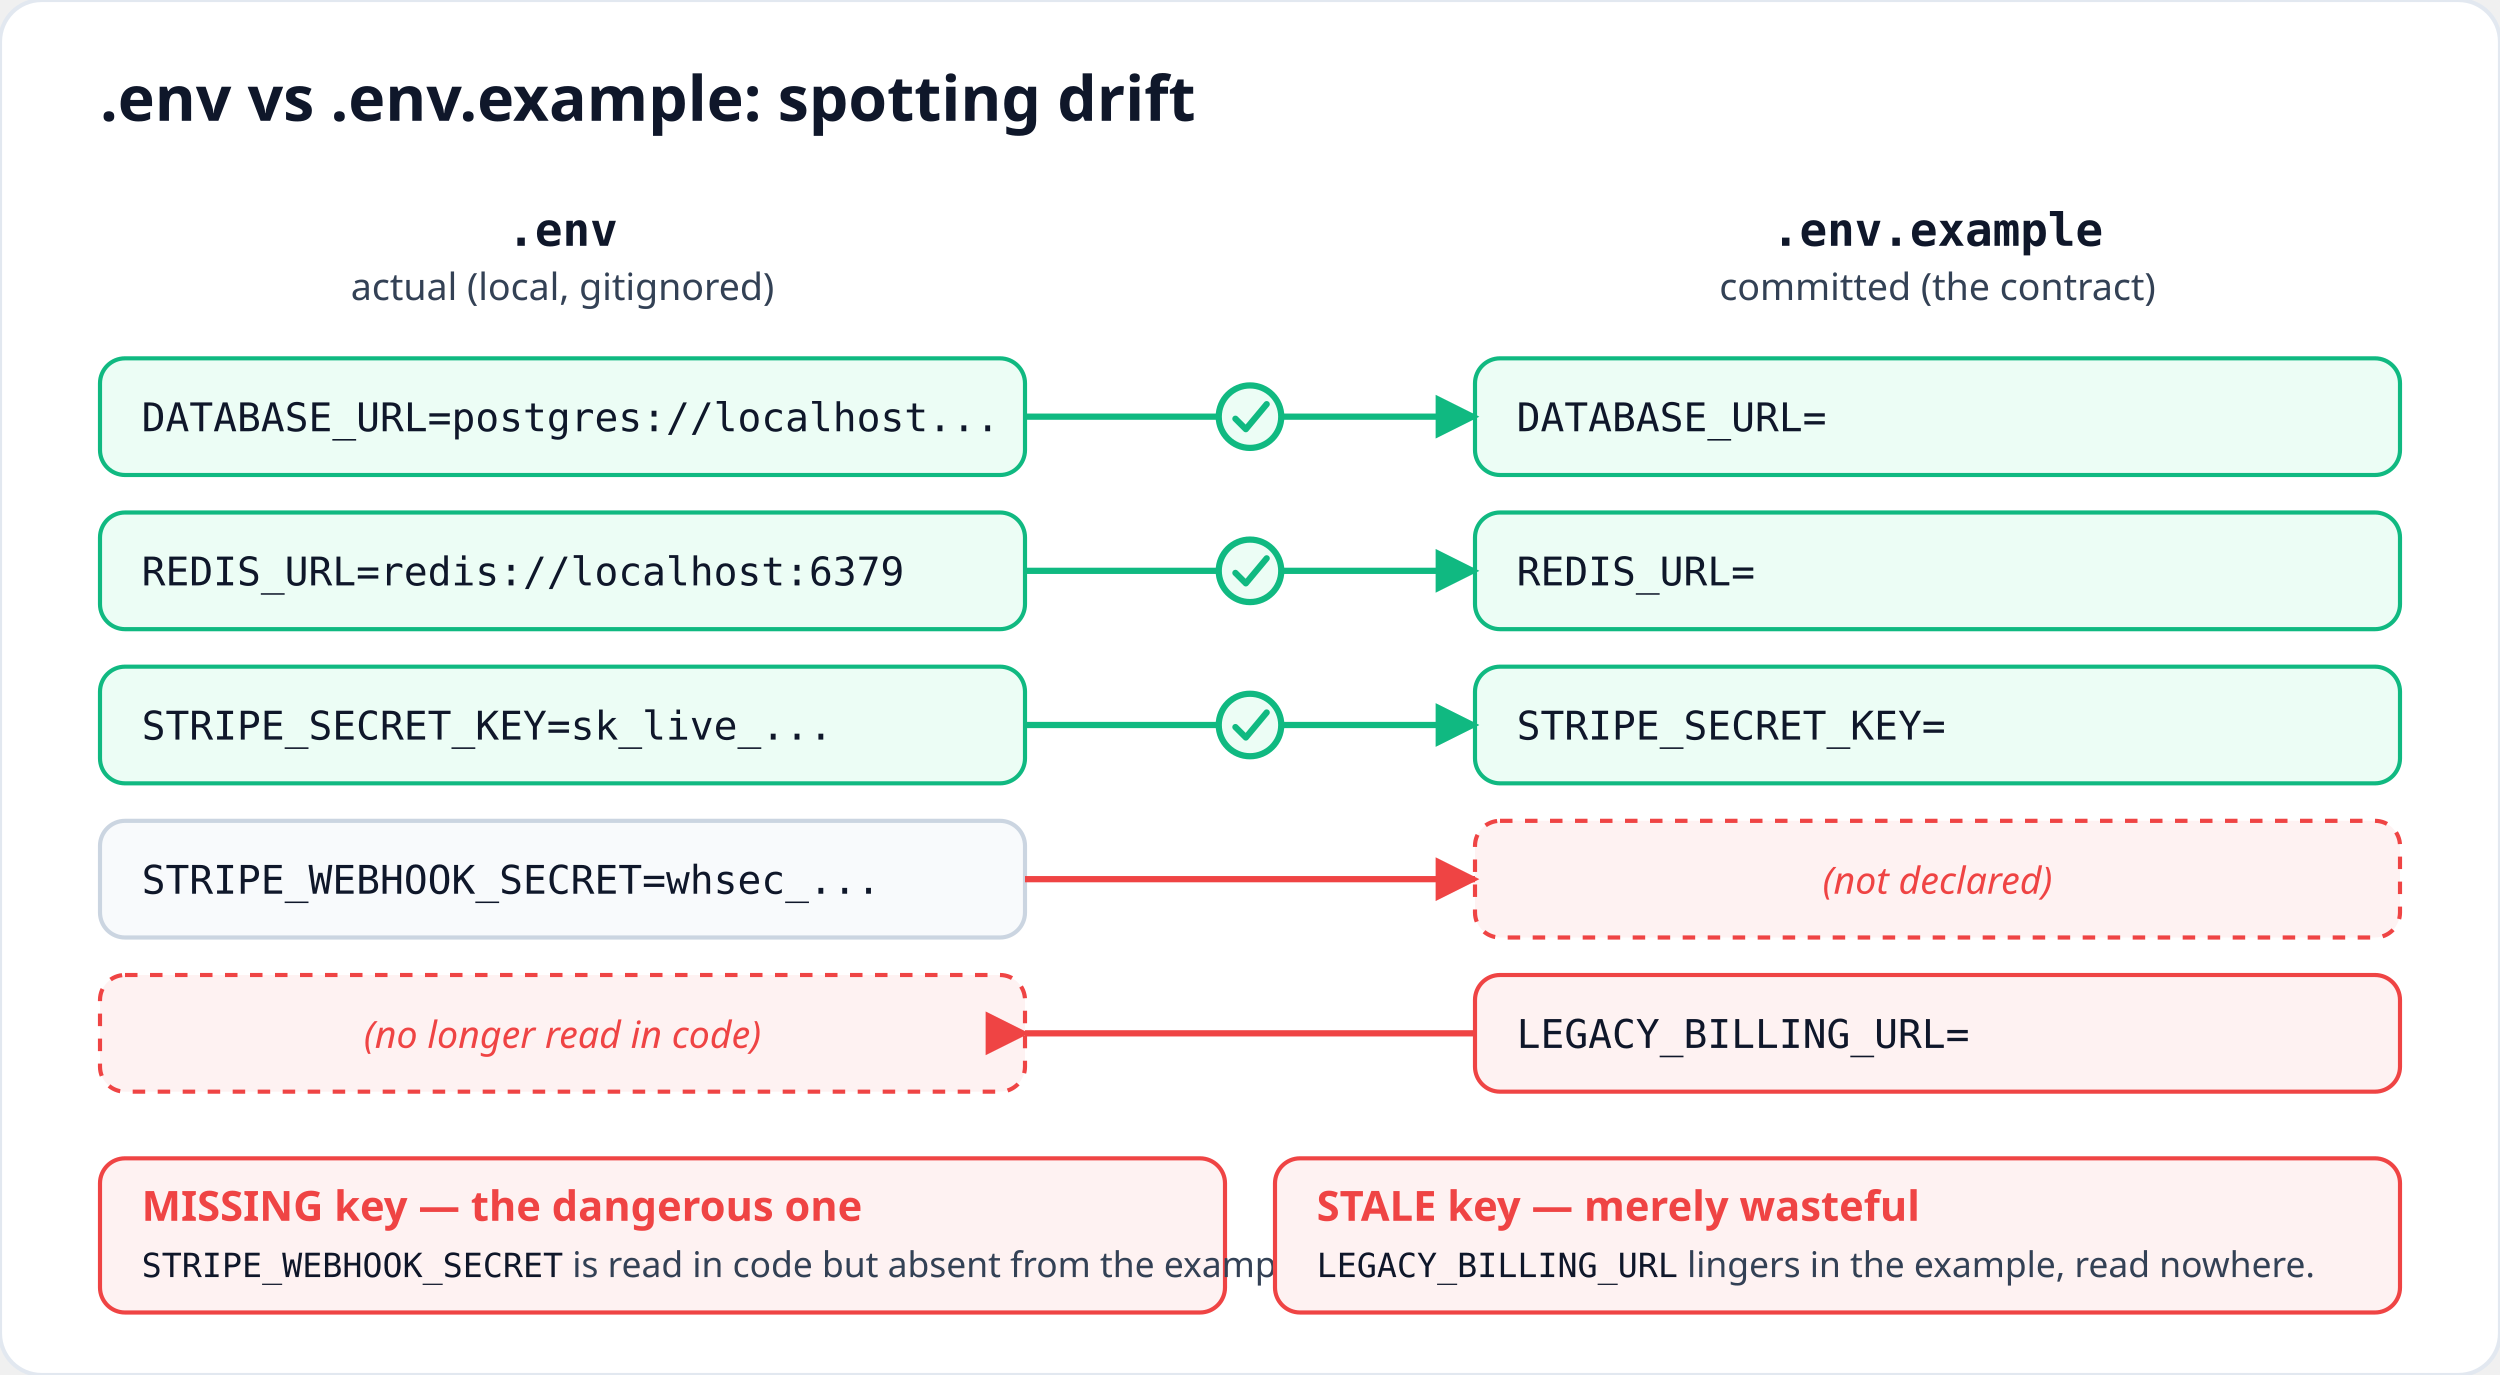
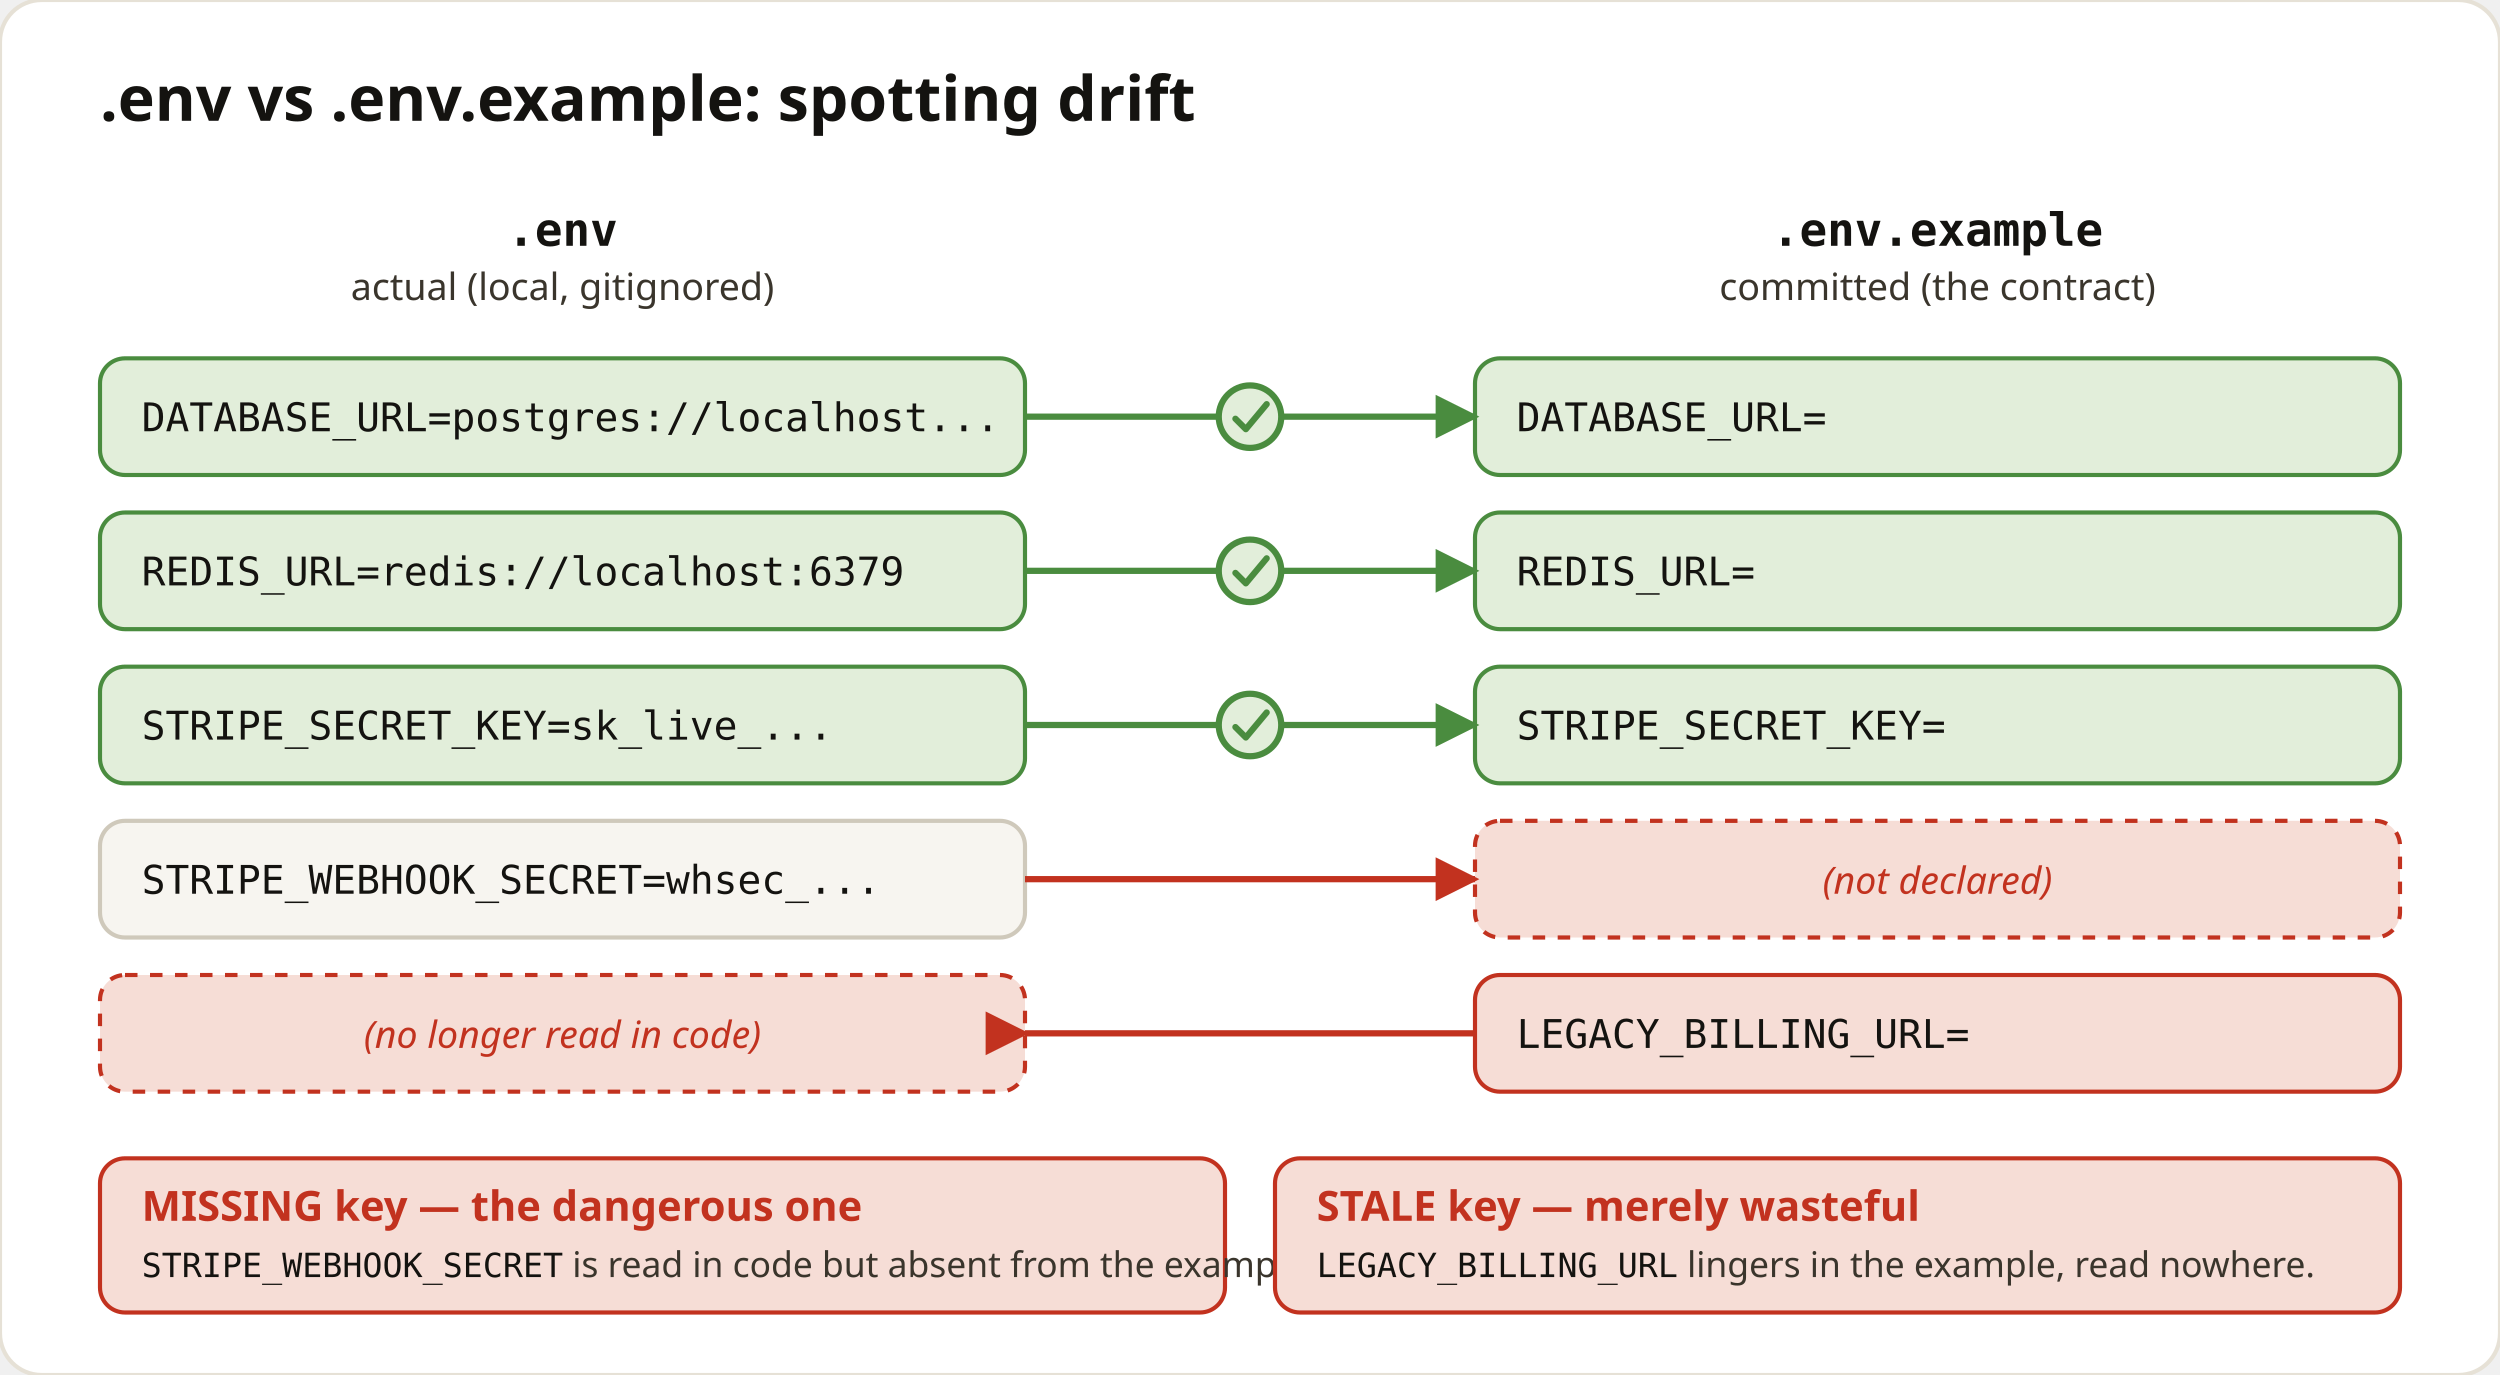
<svg xmlns="http://www.w3.org/2000/svg" viewBox="0 0 1200 660" role="img" aria-label="A .env file and .env.example compared side by side, highlighting a key missing from the example and a stale leftover key">
  <defs>
    <marker id="ah" viewBox="0 0 10 10" refX="9" refY="5" markerWidth="7" markerHeight="7" orient="auto-start-end">
-       <path d="M0 0 L10 5 L0 10 z" fill="#10b981" />
+       <path d="M0 0 L10 5 L0 10 z" fill="#4a8c3f" />
    </marker>
    <marker id="ahr" viewBox="0 0 10 10" refX="9" refY="5" markerWidth="7" markerHeight="7" orient="auto-start-end">
-       <path d="M0 0 L10 5 L0 10 z" fill="#ef4444" />
+       <path d="M0 0 L10 5 L0 10 z" fill="#c2321f" />
    </marker>
    <marker id="ahg" viewBox="0 0 10 10" refX="9" refY="5" markerWidth="7" markerHeight="7" orient="auto-start-end">
-       <path d="M0 0 L10 5 L0 10 z" fill="#94a3b8" />
+       <path d="M0 0 L10 5 L0 10 z" fill="#9c968a" />
    </marker>
  </defs>
-   <rect width="1200" height="660" rx="20" fill="#ffffff" stroke="#e2e8f0" stroke-width="2" />
-   <text x="48" y="58" font-family="ui-sans-serif, system-ui, sans-serif" font-size="30" font-weight="700" fill="#0f172a">.env vs .env.example: spotting drift</text>
-   <text x="270" y="118" text-anchor="middle" font-family="ui-monospace, monospace" font-size="22" font-weight="700" fill="#0f172a">.env</text>
-   <text x="270" y="144" text-anchor="middle" font-family="ui-sans-serif, system-ui, sans-serif" font-size="18" fill="#334155">actual (local, gitignored)</text>
-   <text x="930" y="118" text-anchor="middle" font-family="ui-monospace, monospace" font-size="22" font-weight="700" fill="#0f172a">.env.example</text>
-   <text x="930" y="144" text-anchor="middle" font-family="ui-sans-serif, system-ui, sans-serif" font-size="18" fill="#334155">committed (the contract)</text>
-   <rect x="48" y="172" width="444" height="56" rx="12" fill="#ecfdf5" stroke="#10b981" stroke-width="2" />
-   <text x="68" y="207" font-family="ui-monospace, monospace" font-size="19" fill="#0f172a">DATABASE_URL=postgres://localhost...</text>
-   <rect x="708" y="172" width="444" height="56" rx="12" fill="#ecfdf5" stroke="#10b981" stroke-width="2" />
-   <text x="728" y="207" font-family="ui-monospace, monospace" font-size="19" fill="#0f172a">DATABASE_URL=</text>
-   <line x1="492" y1="200" x2="708" y2="200" stroke="#10b981" stroke-width="3" marker-end="url(#ah)" />
-   <g transform="translate(600,200)" stroke="#10b981" stroke-width="3" fill="none" stroke-linecap="round" stroke-linejoin="round">
-     <circle cx="0" cy="0" r="15" fill="#ecfdf5" />
+   <rect width="1200" height="660" rx="20" fill="#ffffff" stroke="#e6e1d6" stroke-width="2" />
+   <text x="48" y="58" font-family="ui-sans-serif, system-ui, sans-serif" font-size="30" font-weight="700" fill="#141310">.env vs .env.example: spotting drift</text>
+   <text x="270" y="118" text-anchor="middle" font-family="ui-monospace, monospace" font-size="22" font-weight="700" fill="#141310">.env</text>
+   <text x="270" y="144" text-anchor="middle" font-family="ui-sans-serif, system-ui, sans-serif" font-size="18" fill="#3a352c">actual (local, gitignored)</text>
+   <text x="930" y="118" text-anchor="middle" font-family="ui-monospace, monospace" font-size="22" font-weight="700" fill="#141310">.env.example</text>
+   <text x="930" y="144" text-anchor="middle" font-family="ui-sans-serif, system-ui, sans-serif" font-size="18" fill="#3a352c">committed (the contract)</text>
+   <rect x="48" y="172" width="444" height="56" rx="12" fill="#e2eeda" stroke="#4a8c3f" stroke-width="2" />
+   <text x="68" y="207" font-family="ui-monospace, monospace" font-size="19" fill="#141310">DATABASE_URL=postgres://localhost...</text>
+   <rect x="708" y="172" width="444" height="56" rx="12" fill="#e2eeda" stroke="#4a8c3f" stroke-width="2" />
+   <text x="728" y="207" font-family="ui-monospace, monospace" font-size="19" fill="#141310">DATABASE_URL=</text>
+   <line x1="492" y1="200" x2="708" y2="200" stroke="#4a8c3f" stroke-width="3" marker-end="url(#ah)" />
+   <g transform="translate(600,200)" stroke="#4a8c3f" stroke-width="3" fill="none" stroke-linecap="round" stroke-linejoin="round">
+     <circle cx="0" cy="0" r="15" fill="#e2eeda" />
    <polyline points="-7,1 -2,6 8,-6" />
  </g>
-   <rect x="48" y="246" width="444" height="56" rx="12" fill="#ecfdf5" stroke="#10b981" stroke-width="2" />
-   <text x="68" y="281" font-family="ui-monospace, monospace" font-size="19" fill="#0f172a">REDIS_URL=redis://localhost:6379</text>
-   <rect x="708" y="246" width="444" height="56" rx="12" fill="#ecfdf5" stroke="#10b981" stroke-width="2" />
-   <text x="728" y="281" font-family="ui-monospace, monospace" font-size="19" fill="#0f172a">REDIS_URL=</text>
-   <line x1="492" y1="274" x2="708" y2="274" stroke="#10b981" stroke-width="3" marker-end="url(#ah)" />
-   <g transform="translate(600,274)" stroke="#10b981" stroke-width="3" fill="none" stroke-linecap="round" stroke-linejoin="round">
-     <circle cx="0" cy="0" r="15" fill="#ecfdf5" />
+   <rect x="48" y="246" width="444" height="56" rx="12" fill="#e2eeda" stroke="#4a8c3f" stroke-width="2" />
+   <text x="68" y="281" font-family="ui-monospace, monospace" font-size="19" fill="#141310">REDIS_URL=redis://localhost:6379</text>
+   <rect x="708" y="246" width="444" height="56" rx="12" fill="#e2eeda" stroke="#4a8c3f" stroke-width="2" />
+   <text x="728" y="281" font-family="ui-monospace, monospace" font-size="19" fill="#141310">REDIS_URL=</text>
+   <line x1="492" y1="274" x2="708" y2="274" stroke="#4a8c3f" stroke-width="3" marker-end="url(#ah)" />
+   <g transform="translate(600,274)" stroke="#4a8c3f" stroke-width="3" fill="none" stroke-linecap="round" stroke-linejoin="round">
+     <circle cx="0" cy="0" r="15" fill="#e2eeda" />
    <polyline points="-7,1 -2,6 8,-6" />
  </g>
-   <rect x="48" y="320" width="444" height="56" rx="12" fill="#ecfdf5" stroke="#10b981" stroke-width="2" />
-   <text x="68" y="355" font-family="ui-monospace, monospace" font-size="19" fill="#0f172a">STRIPE_SECRET_KEY=sk_live_...</text>
-   <rect x="708" y="320" width="444" height="56" rx="12" fill="#ecfdf5" stroke="#10b981" stroke-width="2" />
-   <text x="728" y="355" font-family="ui-monospace, monospace" font-size="19" fill="#0f172a">STRIPE_SECRET_KEY=</text>
-   <line x1="492" y1="348" x2="708" y2="348" stroke="#10b981" stroke-width="3" marker-end="url(#ah)" />
-   <g transform="translate(600,348)" stroke="#10b981" stroke-width="3" fill="none" stroke-linecap="round" stroke-linejoin="round">
-     <circle cx="0" cy="0" r="15" fill="#ecfdf5" />
+   <rect x="48" y="320" width="444" height="56" rx="12" fill="#e2eeda" stroke="#4a8c3f" stroke-width="2" />
+   <text x="68" y="355" font-family="ui-monospace, monospace" font-size="19" fill="#141310">STRIPE_SECRET_KEY=sk_live_...</text>
+   <rect x="708" y="320" width="444" height="56" rx="12" fill="#e2eeda" stroke="#4a8c3f" stroke-width="2" />
+   <text x="728" y="355" font-family="ui-monospace, monospace" font-size="19" fill="#141310">STRIPE_SECRET_KEY=</text>
+   <line x1="492" y1="348" x2="708" y2="348" stroke="#4a8c3f" stroke-width="3" marker-end="url(#ah)" />
+   <g transform="translate(600,348)" stroke="#4a8c3f" stroke-width="3" fill="none" stroke-linecap="round" stroke-linejoin="round">
+     <circle cx="0" cy="0" r="15" fill="#e2eeda" />
    <polyline points="-7,1 -2,6 8,-6" />
  </g>
-   <rect x="48" y="394" width="444" height="56" rx="12" fill="#f8fafc" stroke="#cbd5e1" stroke-width="2" />
-   <text x="68" y="429" font-family="ui-monospace, monospace" font-size="19" fill="#0f172a">STRIPE_WEBHOOK_SECRET=whsec_...</text>
-   <rect x="708" y="394" width="444" height="56" rx="12" fill="#fef2f2" stroke="#ef4444" stroke-width="2" stroke-dasharray="6 6" />
-   <text x="930" y="429" text-anchor="middle" font-family="ui-sans-serif, system-ui, sans-serif" font-size="18" font-style="italic" fill="#ef4444">(not declared)</text>
-   <line x1="492" y1="422" x2="708" y2="422" stroke="#ef4444" stroke-width="3" marker-end="url(#ahr)" />
-   <rect x="48" y="468" width="444" height="56" rx="12" fill="#fef2f2" stroke="#ef4444" stroke-width="2" stroke-dasharray="6 6" />
-   <text x="270" y="503" text-anchor="middle" font-family="ui-sans-serif, system-ui, sans-serif" font-size="18" font-style="italic" fill="#ef4444">(no longer read in code)</text>
-   <rect x="708" y="468" width="444" height="56" rx="12" fill="#fef2f2" stroke="#ef4444" stroke-width="2" />
-   <text x="728" y="503" font-family="ui-monospace, monospace" font-size="19" fill="#0f172a">LEGACY_BILLING_URL=</text>
-   <line x1="708" y1="496" x2="492" y2="496" stroke="#ef4444" stroke-width="3" marker-end="url(#ahr)" />
-   <rect x="48" y="556" width="540" height="74" rx="12" fill="#fef2f2" stroke="#ef4444" stroke-width="2" />
-   <text x="68" y="586" font-family="ui-sans-serif, system-ui, sans-serif" font-size="20" font-weight="700" fill="#ef4444">MISSING key — the dangerous one</text>
-   <text x="68" y="613" font-family="ui-sans-serif, system-ui, sans-serif" font-size="17" fill="#334155">
-     <tspan font-family="ui-monospace, monospace" font-size="16" fill="#0f172a">STRIPE_WEBHOOK_SECRET</tspan> is read in code but absent from the example.</text>
-   <rect x="612" y="556" width="540" height="74" rx="12" fill="#fef2f2" stroke="#ef4444" stroke-width="2" />
-   <text x="632" y="586" font-family="ui-sans-serif, system-ui, sans-serif" font-size="20" font-weight="700" fill="#ef4444">STALE key — merely wasteful</text>
-   <text x="632" y="613" font-family="ui-sans-serif, system-ui, sans-serif" font-size="17" fill="#334155">
-     <tspan font-family="ui-monospace, monospace" font-size="16" fill="#0f172a">LEGACY_BILLING_URL</tspan> lingers in the example, read nowhere.</text>
+   <rect x="48" y="394" width="444" height="56" rx="12" fill="#f7f5f0" stroke="#cfc9bb" stroke-width="2" />
+   <text x="68" y="429" font-family="ui-monospace, monospace" font-size="19" fill="#141310">STRIPE_WEBHOOK_SECRET=whsec_...</text>
+   <rect x="708" y="394" width="444" height="56" rx="12" fill="#f6ddd6" stroke="#c2321f" stroke-width="2" stroke-dasharray="6 6" />
+   <text x="930" y="429" text-anchor="middle" font-family="ui-sans-serif, system-ui, sans-serif" font-size="18" font-style="italic" fill="#c2321f">(not declared)</text>
+   <line x1="492" y1="422" x2="708" y2="422" stroke="#c2321f" stroke-width="3" marker-end="url(#ahr)" />
+   <rect x="48" y="468" width="444" height="56" rx="12" fill="#f6ddd6" stroke="#c2321f" stroke-width="2" stroke-dasharray="6 6" />
+   <text x="270" y="503" text-anchor="middle" font-family="ui-sans-serif, system-ui, sans-serif" font-size="18" font-style="italic" fill="#c2321f">(no longer read in code)</text>
+   <rect x="708" y="468" width="444" height="56" rx="12" fill="#f6ddd6" stroke="#c2321f" stroke-width="2" />
+   <text x="728" y="503" font-family="ui-monospace, monospace" font-size="19" fill="#141310">LEGACY_BILLING_URL=</text>
+   <line x1="708" y1="496" x2="492" y2="496" stroke="#c2321f" stroke-width="3" marker-end="url(#ahr)" />
+   <rect x="48" y="556" width="540" height="74" rx="12" fill="#f6ddd6" stroke="#c2321f" stroke-width="2" />
+   <text x="68" y="586" font-family="ui-sans-serif, system-ui, sans-serif" font-size="20" font-weight="700" fill="#c2321f">MISSING key — the dangerous one</text>
+   <text x="68" y="613" font-family="ui-sans-serif, system-ui, sans-serif" font-size="17" fill="#3a352c">
+     <tspan font-family="ui-monospace, monospace" font-size="16" fill="#141310">STRIPE_WEBHOOK_SECRET</tspan> is read in code but absent from the example.</text>
+   <rect x="612" y="556" width="540" height="74" rx="12" fill="#f6ddd6" stroke="#c2321f" stroke-width="2" />
+   <text x="632" y="586" font-family="ui-sans-serif, system-ui, sans-serif" font-size="20" font-weight="700" fill="#c2321f">STALE key — merely wasteful</text>
+   <text x="632" y="613" font-family="ui-sans-serif, system-ui, sans-serif" font-size="17" fill="#3a352c">
+     <tspan font-family="ui-monospace, monospace" font-size="16" fill="#141310">LEGACY_BILLING_URL</tspan> lingers in the example, read nowhere.</text>
</svg>
